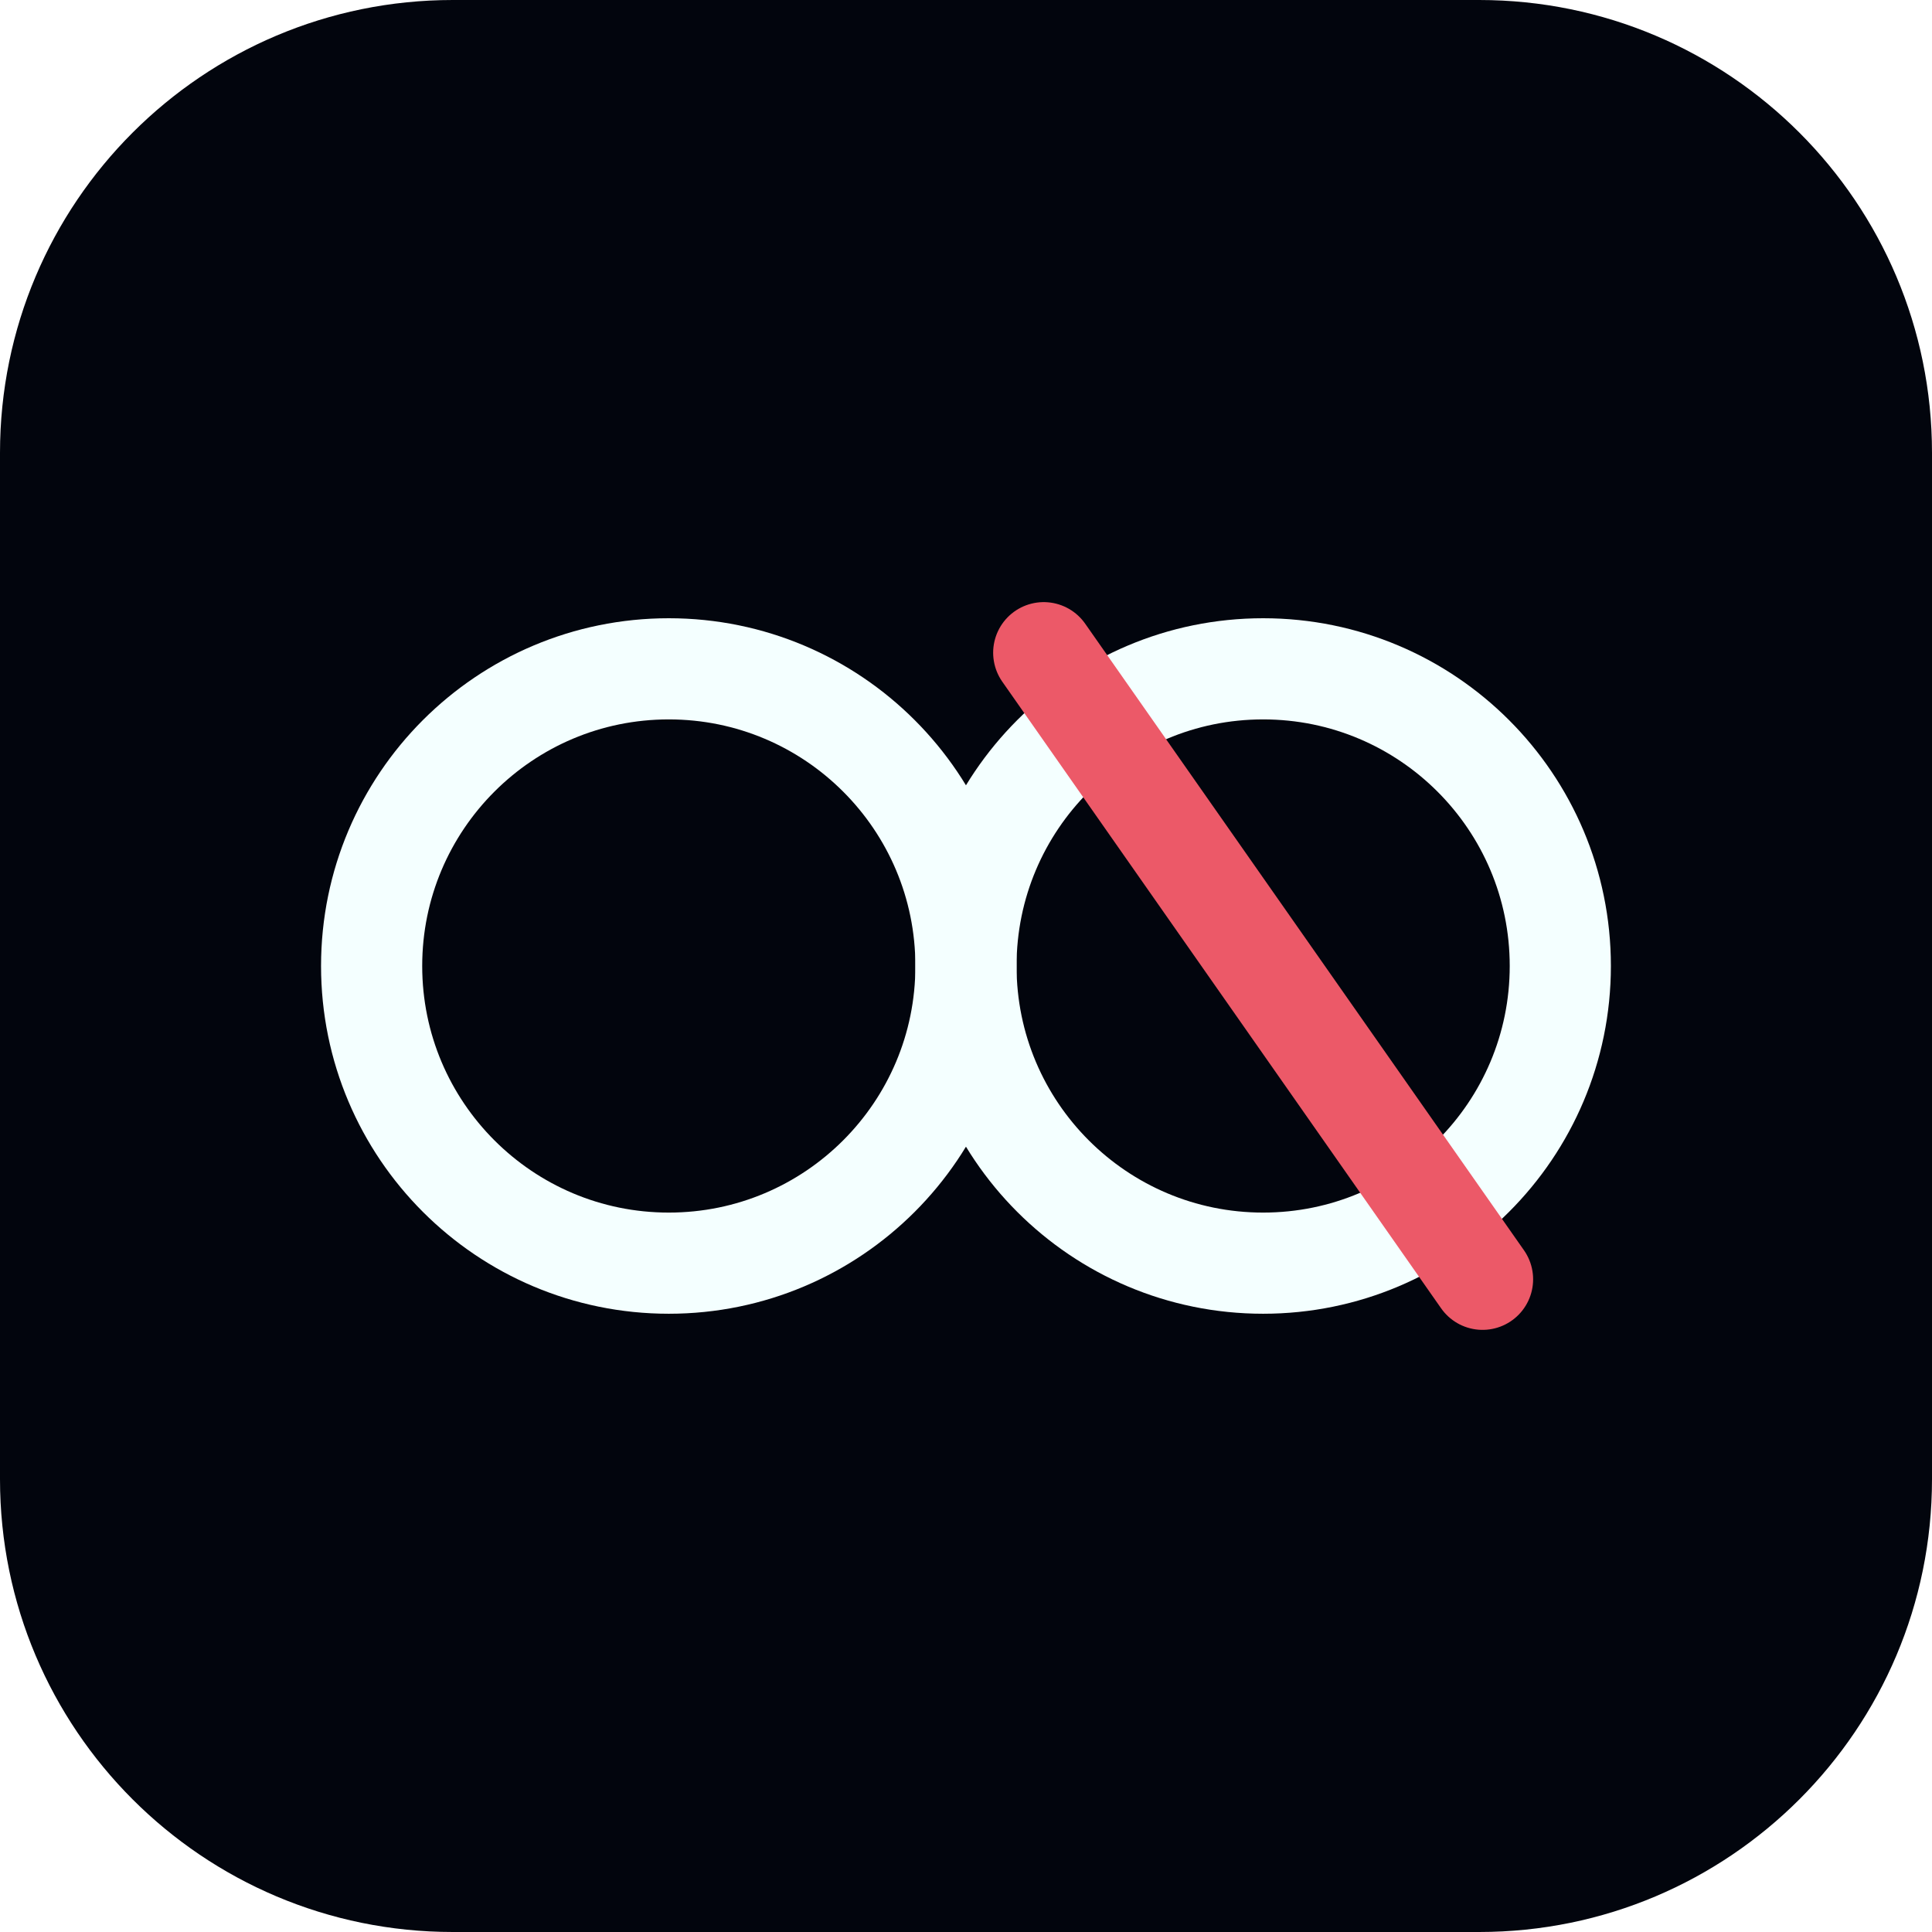
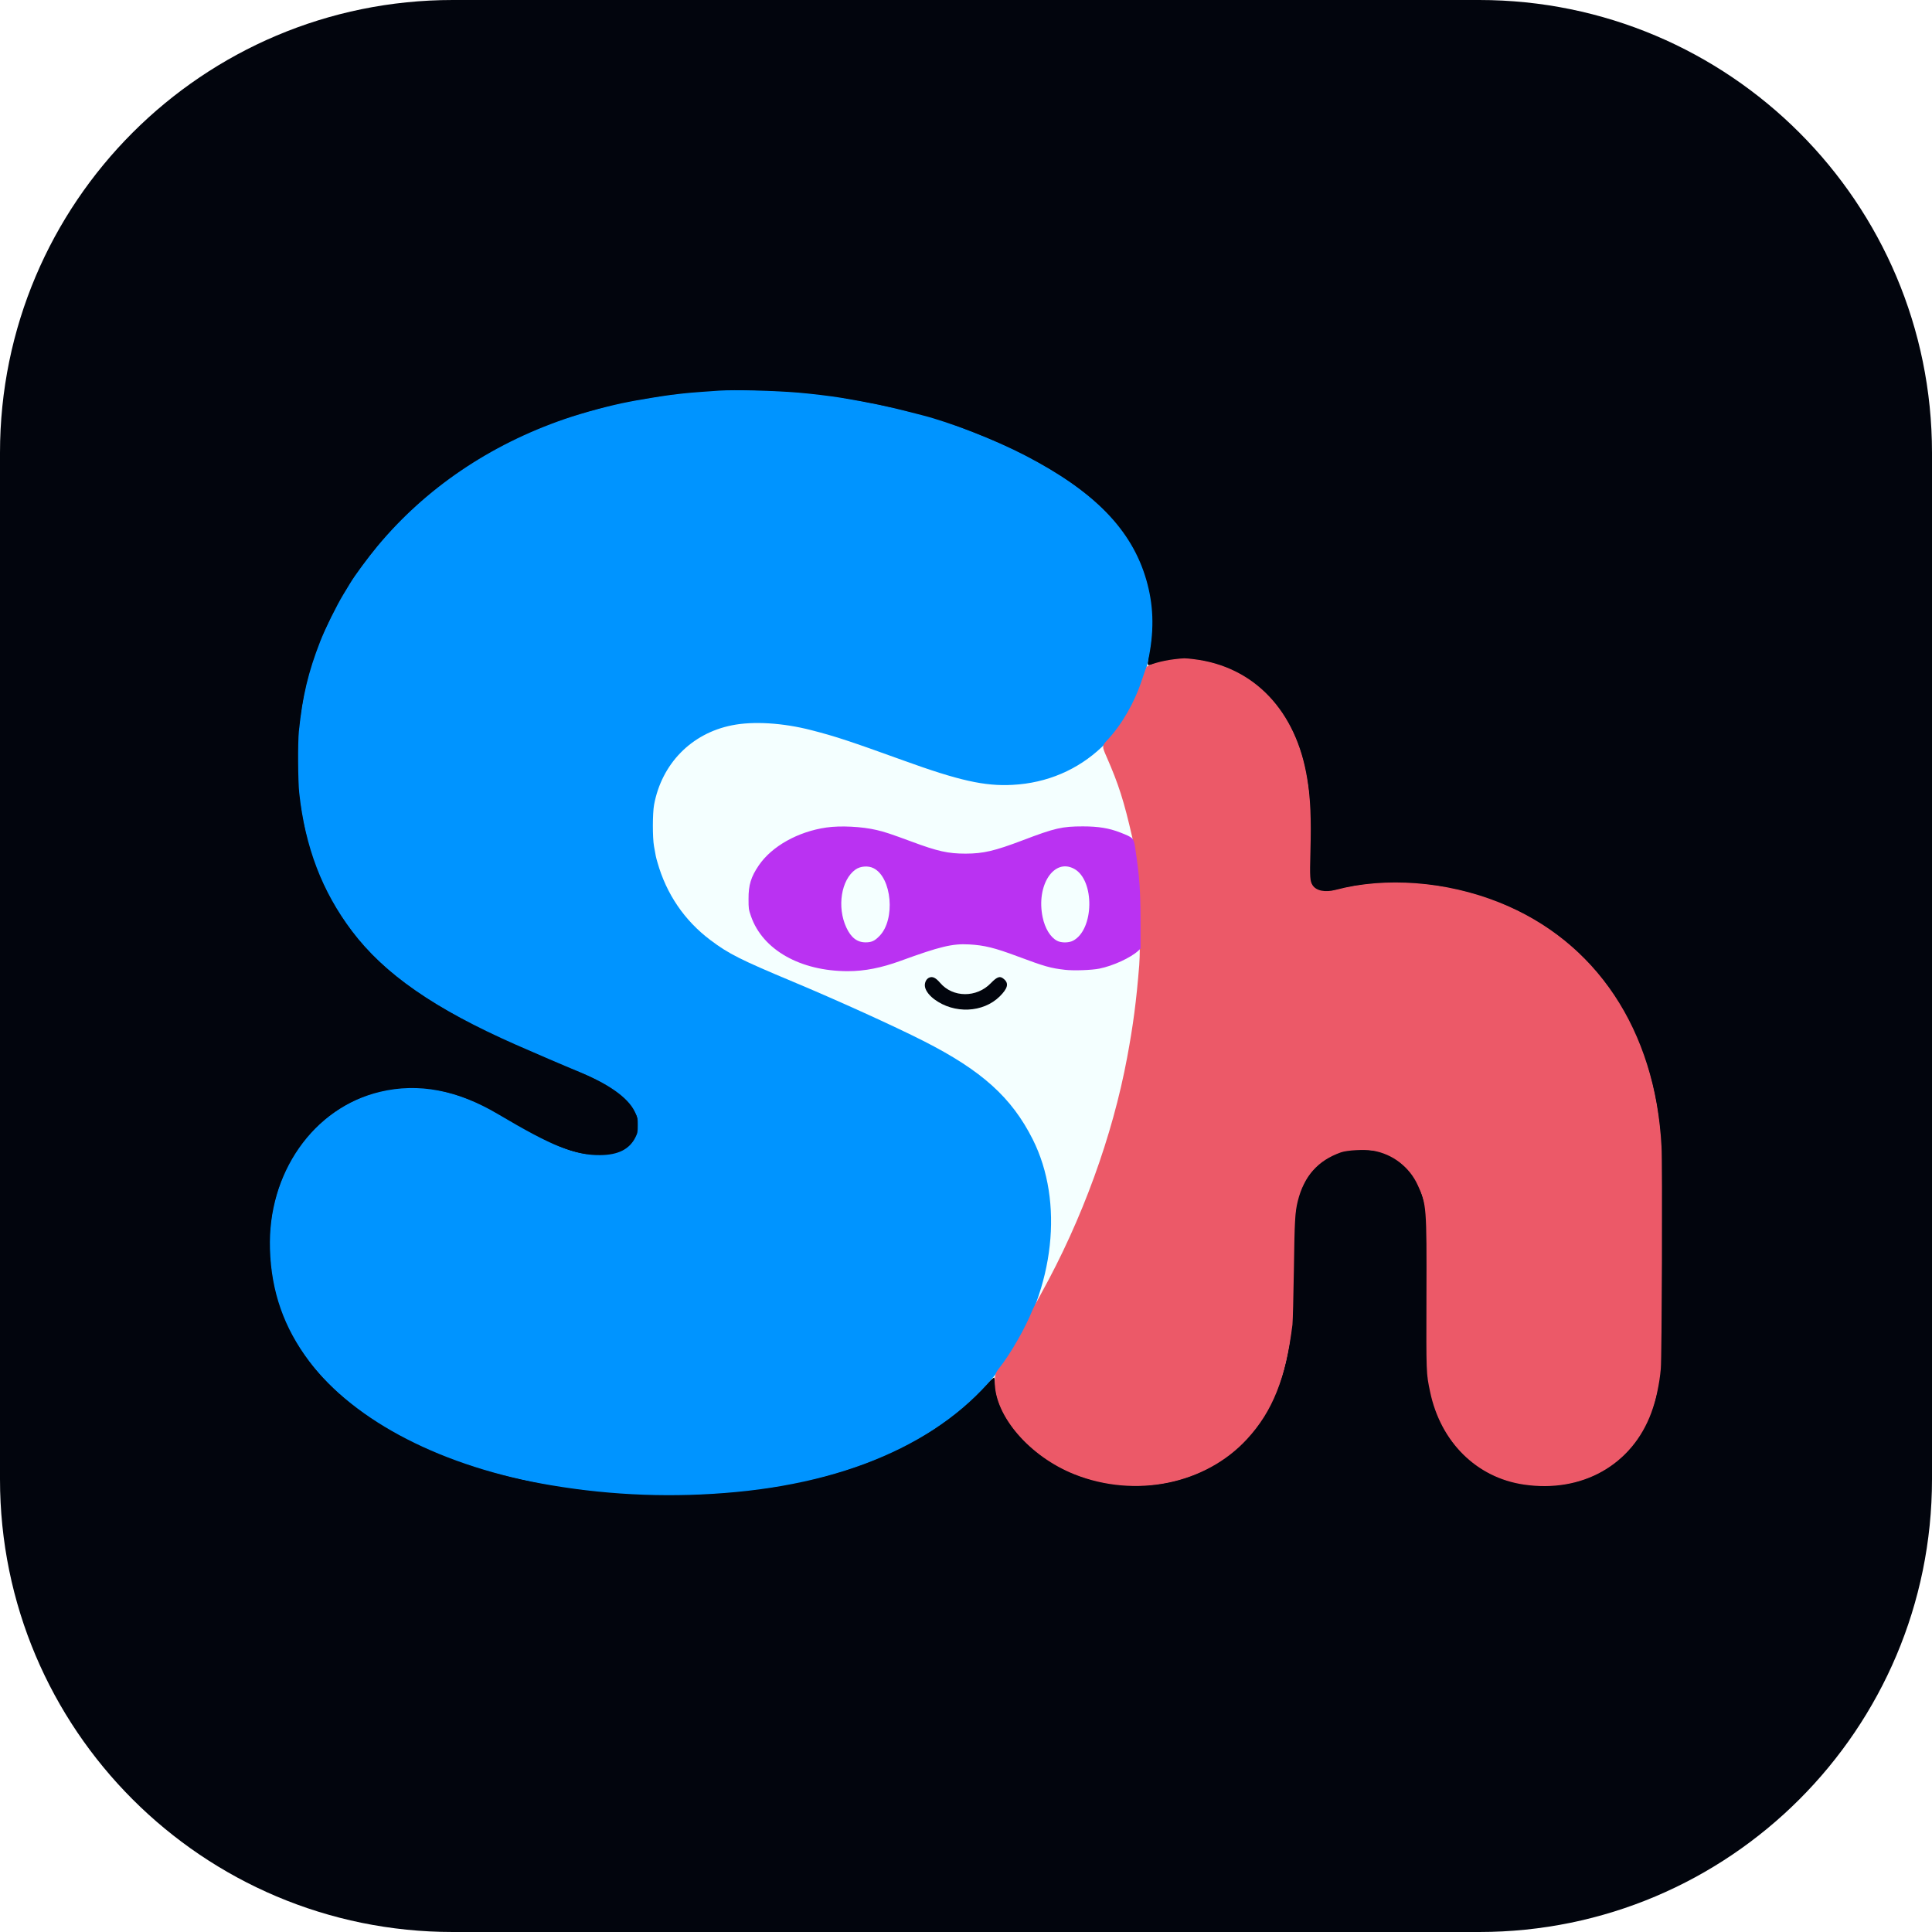
<svg xmlns="http://www.w3.org/2000/svg" viewBox="0 0 256 256" width="256" height="256" role="img" aria-label="shoopi.dev">
  <rect width="256" height="256" rx="60" fill="#02050D" />
-   <g fill="none" stroke-width="6.4" transform="translate(42.54 81.92) scale(2.0945)">
-     <circle cx="22" cy="22" r="18.8" stroke="#F4FFFF" />
-     <circle cx="59.6" cy="22" r="18.8" stroke="#F4FFFF" />
-     <line x1="45.72" y1="2.18" x2="73.48" y2="41.82" stroke="#EC5968" stroke-linecap="round" />
+   <g transform="translate(35.84 51.76) scale(0.18808)">
+     <path fill="#F4FFFF" d="M 315.25 0.55 c -12.35 0.8 -21.5 1.5 -25.75 2 -14.3 1.7 -15.4 1.9 -30 4.45 -75.1 13.25 -138.95 49 -183.95 103 -2.85 3.45 -6.6 8.15 -8.25 10.45 -1.7 2.25 -4.2 5.75 -5.65 7.7 -6.4 8.8 -17.65 28.7 -22.9 40.6 -5.7 12.8 -11.7 31.2 -14.2 43.5 -0.35 1.65 -0.8 3.9 -1.05 5 -0.85 3.95 -2.1 13.3 -3 21.85 -0.75 7.4 -0.6 37.45 0.25 44.9 0.8 7.35 1.15 9.95 1.75 13 0.2 1.25 0.7 3.95 1.05 6 1.55 9.5 7.25 28.35 11.7 38.75 12.95 30.2 32.4 54.85 58.95 74.65 24.35 18.2 50 31.9 98.8 52.7 8.4 3.6 19.2 8.2 24 10.25 17.6 7.55 26.85 13 33.8 19.9 12.2 12.15 11.35 28.15 -1.85 36.1 -8.9 5.35 -24.9 4.95 -41.5 -1.05 -13.7 -4.9 -20.65 -8.45 -46.25 -23.6 -22.25 -13.2 -40.3 -18.75 -61.2 -18.85 -38.05 -0.2 -70.6 20.9 -88.45 57.3 -4.8 9.75 -7.25 17.35 -9.9 30.85 -0.9 4.55 -1.65 14.55 -1.65 21.7 0 41.5 18.4 79.55 52.15 107.7 31.05 25.95 73 45.4 123.1 57.1 10.8 2.55 34.75 6.5 48.25 7.95 44.75 4.85 82.7 4.4 126 -1.45 10.45 -1.45 29.2 -5.2 39.75 -8 20.7 -5.5 36.1 -11.2 53.5 -19.75 9.65 -4.75 19 -10 24.7 -13.85 14.1 -9.55 22.65 -16.65 33.9 -28.3 5.95 -6.1 8.25 -8.15 8.55 -7.7 0.25 0.4 0.6 2.75 0.75 5.25 1.75 25.55 29.25 54.05 62.6 64.95 20.55 6.7 43.85 7.55 64.1 2.35 38 -9.7 65.25 -37.6 76.55 -78.2 1.8 -6.55 3.55 -15.35 4.55 -23 0.3 -2.2 0.75 -5.8 1.05 -8 0.3 -2.2 0.75 -19.4 1 -38.25 0.6 -45.6 1.15 -49.7 8.4 -63.75 3.3 -6.45 10.45 -13.55 16.85 -16.85 8.8 -4.45 11.7 -5.15 22 -5.15 14.65 -0 21.95 2.75 31.65 11.95 5.75 5.45 8.85 10.6 11.85 19.55 3.65 10.8 3.8 14.25 3.65 72.25 -0.1 39.7 0 51.8 0.5 55.5 3.3 23.9 11.1 41.15 24.8 54.8 13.55 13.5 29.65 20.7 49.8 22.25 30.15 2.35 56.25 -9.2 72.65 -32.2 5.1 -7.1 11.65 -21.95 13.4 -30.35 1.4 -6.85 2.55 -13.85 2.95 -18.5 0.75 -7.85 1.15 -146.5 0.5 -158.45 -1.4 -26.45 -6.05 -48.15 -15 -70.55 -17.25 -43.2 -46.85 -75.4 -87.25 -95 -13.55 -6.55 -32.05 -12.7 -46 -15.2 -0.8 -0.15 -2.6 -0.55 -4 -0.8 -12.95 -2.75 -37.9 -3.8 -52.25 -2.25 -11.95 1.3 -12.4 1.4 -22.4 3.85 -11.2 2.75 -16.7 1.55 -19.4 -4.3 l -1.2 -2.65 0.1 -27.7 c 0.15 -30.5 -0.05 -33.8 -3.2 -49.7 -8.6 -43.75 -39.15 -73.7 -79.4 -77.75 -7.3 -0.75 -16.7 0.2 -24.5 2.45 -7.4 2.15 -7.2 2.2 -6.85 -1.6 0.2 -1.7 0.55 -4.35 0.85 -5.85 4.4 -23.3 1.25 -47.25 -9 -68.25 -15.05 -30.75 -44.15 -54.75 -94.3 -77.9 -8.7 -4.05 -25.7 -10.85 -33.95 -13.6 -15.25 -5.1 -29.65 -9.15 -45.25 -12.7 -4.35 -1 -5.85 -1.35 -11.75 -2.55 -1.1 -0.25 -3.45 -0.7 -5.25 -1 -1.8 -0.3 -4.25 -0.75 -5.5 -1 -6.75 -1.3 -13.45 -2.35 -18.5 -3 -2.35 -0.3 -5.8 -0.75 -7.75 -1 -21.3 -2.8 -53.85 -4.1 -72.5 -2.95 z" />
+     <path fill="#0094FF" fill-rule="evenodd" d="M 316.25 0 c -20.85 1.45 -22.2 1.55 -34 3 -4.75 0.6 -20.9 3.2 -24.75 3.95 -1.25 0.25 -3.7 0.75 -5.5 1.05 -11.85 2.2 -31.85 7.6 -44.8 12.05 -52.85 18.2 -97.95 48.85 -131.75 89.45 -6.8 8.2 -16.05 20.7 -19.35 26.25 -0.8 1.35 -3 4.95 -4.85 8 -4.7 7.75 -12.55 23.7 -16.15 32.8 -8.5 21.75 -12.45 38.35 -15.1 63.55 -0.8 7.6 -0.65 35.1 0.25 43.25 4.2 38.3 16.1 69.45 37.2 97.4 22.85 30.3 58.35 54.9 115.55 80.1 13.85 6.1 35.4 15.35 43.15 18.5 21.7 8.8 35.5 18.5 40.4 28.4 2.2 4.4 2.2 4.45 2.2 9.7 0 4.95 -0.1 5.55 -1.6 8.55 -4.15 8.45 -12.15 12.5 -24.95 12.6 -17.85 0.15 -33.45 -6.1 -71.7 -28.75 -28.8 -17.1 -56.25 -22.3 -83.25 -15.85 -47.05 11.2 -79.3 57.35 -77.6 110.85 0.95 30.05 9.85 55.35 27.6 78.9 32.25 42.7 94.65 74.7 170.55 87.45 43.4 7.3 86.55 8.85 130.2 4.75 88.85 -8.35 156.6 -42.05 192.3 -95.7 32.15 -48.25 38.8 -108.7 16.75 -152.7 -14.85 -29.55 -35.85 -48.5 -77.05 -69.4 -20.6 -10.45 -60.35 -28.5 -91.75 -41.65 -37.15 -15.55 -45.35 -19.65 -58.25 -29.35 -18.3 -13.75 -31.1 -32.5 -37.4 -54.9 -1.05 -3.6 -1.15 -4.1 -2.4 -11.25 -1.1 -6.1 -1.05 -23.3 0.05 -29.25 5.4 -28.9 26.25 -50.25 54.8 -55.95 15 -3.05 36 -1.75 55.95 3.4 17.15 4.4 27.2 7.75 64.9 21.35 39.15 14.2 57.3 18.25 76.85 17.2 49.1 -2.55 86.45 -37.95 96.3 -91.25 3.6 -19.4 2.95 -36 -2.05 -53.3 -10.25 -35.25 -36.45 -62.15 -85.5 -87.6 -21 -10.9 -53 -23.4 -72.5 -28.3 -0.7 -0.2 -3.85 -1 -7 -1.8 -15.5 -4.05 -30.4 -7.2 -50.25 -10.5 -6.6 -1.1 -20.65 -2.8 -29.5 -3.55 -17.2 -1.45 -45.45 -2.15 -56 -1.45 z" />
+     <path fill="#EC5968" fill-rule="evenodd" d="M 636.7 189.25 c -8.6 1 -18.7 3.9 -19.65 5.65 -0.25 0.45 -1.6 4.4 -3.05 8.75 -5.3 16.15 -14.05 31.4 -24.35 42.45 -3.9 4.15 -3.9 4.4 -0.6 11.9 8.45 19.25 12.25 31.1 18.15 57 1.2 5.1 2.7 15.15 3.85 25.65 1.35 11.8 1.95 52.25 1 64.1 -2.05 25.5 -4.25 42.15 -8.5 65 -10.35 55.55 -31.8 114.45 -60.45 166.1 -3.05 5.5 -6 11.1 -6.5 12.45 -4.65 11.8 -15.35 30.5 -22.9 39.95 -3 3.8 -3.45 5.1 -3.4 10.25 0 24 24.65 52.5 56.15 65 42.9 17 92.25 6.95 121.5 -24.8 18.1 -19.6 27.3 -42.85 32.05 -80.7 0.25 -2.35 0.7 -19.55 1 -38.25 0.5 -35.3 0.8 -40.8 2.75 -48.75 4.4 -17.65 14.05 -28.55 30.4 -34.35 4.35 -1.55 16.8 -2.2 22.6 -1.2 13.9 2.45 25.6 11.4 31.5 24.25 6.2 13.35 6.35 15.4 6.15 78.05 -0.15 55.15 -0.2 54.25 2.55 67.5 7.4 35.45 32.75 60.55 66.05 65.45 40.9 6.05 76.15 -13.75 89.75 -50.45 3.3 -8.9 5.85 -20.55 6.75 -31.2 0.75 -8.25 1.2 -144.3 0.5 -156.55 -4.4 -82.1 -46.05 -144.65 -114.4 -171.95 -37.2 -14.85 -80 -18.15 -115.25 -8.8 -7.25 1.9 -13.6 0.65 -16.15 -3.25 -1.85 -2.8 -2.05 -5.6 -1.55 -23.5 0.65 -24.2 0.05 -37.15 -2.25 -51.5 -7.65 -47.8 -37.35 -79.15 -79.9 -84.3 -6.65 -0.8 -6.5 -0.8 -13.8 0.05 z" />
+     <path fill="#BA32F2" fill-rule="evenodd" d="M 391.6 307.8 c -20.05 2.9 -38.45 13.25 -47.6 26.7 -5.5 8.1 -7.25 13.85 -7.2 23.5 0 6.95 0.05 7.45 1.75 12.35 8.2 23.6 34.75 38.65 68.2 38.65 11.85 -0 23.55 -2.3 37.25 -7.3 27.7 -10.1 36.5 -12.2 48.15 -11.55 10.85 0.6 17.95 2.35 34.4 8.5 18.9 7.05 23.05 8.25 33.25 9.4 6 0.7 18.85 0.25 24.2 -0.85 9.8 -2 22.15 -7.7 27.5 -12.7 l 1.5 -1.4 0 -18.45 c 0 -21.6 -0.8 -32.85 -3.75 -52.15 -1.15 -7.45 -1.15 -7.45 -10.6 -11.2 -7.8 -3.05 -15.45 -4.3 -26.25 -4.3 -14.7 -0 -19.75 1.15 -42.45 9.8 -19.9 7.55 -27.7 9.35 -40.2 9.4 -12.3 -0 -19.75 -1.65 -38 -8.45 -14.8 -5.45 -19.05 -6.9 -24.75 -8.2 -10.35 -2.45 -25.6 -3.2 -35.4 -1.75 z m 33.35 28.7 c 12.85 6.55 15.45 36.1 4.15 47.65 -3.4 3.55 -5.6 4.55 -9.85 4.55 -5.95 -0 -10.25 -3.35 -13.55 -10.45 -6.7 -14.45 -3.65 -33.65 6.45 -40.85 3.45 -2.45 9.05 -2.85 12.8 -0.9 z m 141.25 0.4 c 14.65 7.95 14.1 42.95 -0.8 50.65 -2.95 1.55 -8.3 1.6 -11.2 0.05 -4.7 -2.4 -8.6 -8.8 -10.2 -16.6 -4.7 -22.45 7.95 -41.85 22.2 -34.1 z" />
+     <path fill="#02050D" fill-rule="evenodd" d="M 464.2 413.5 c -1.9 0.75 -3.2 2.95 -3.2 5.45 0 3 2.5 6.7 6.6 9.8 14 10.5 34.45 9.65 46.2 -2 5.45 -5.45 6.45 -8.9 3.3 -11.85 -2.95 -2.8 -4.95 -2.25 -9.6 2.55 -10 10.4 -26.75 10.3 -35.7 -0.2 -3.1 -3.6 -5.3 -4.7 -7.6 -3.75 z" />
  </g>
</svg>
